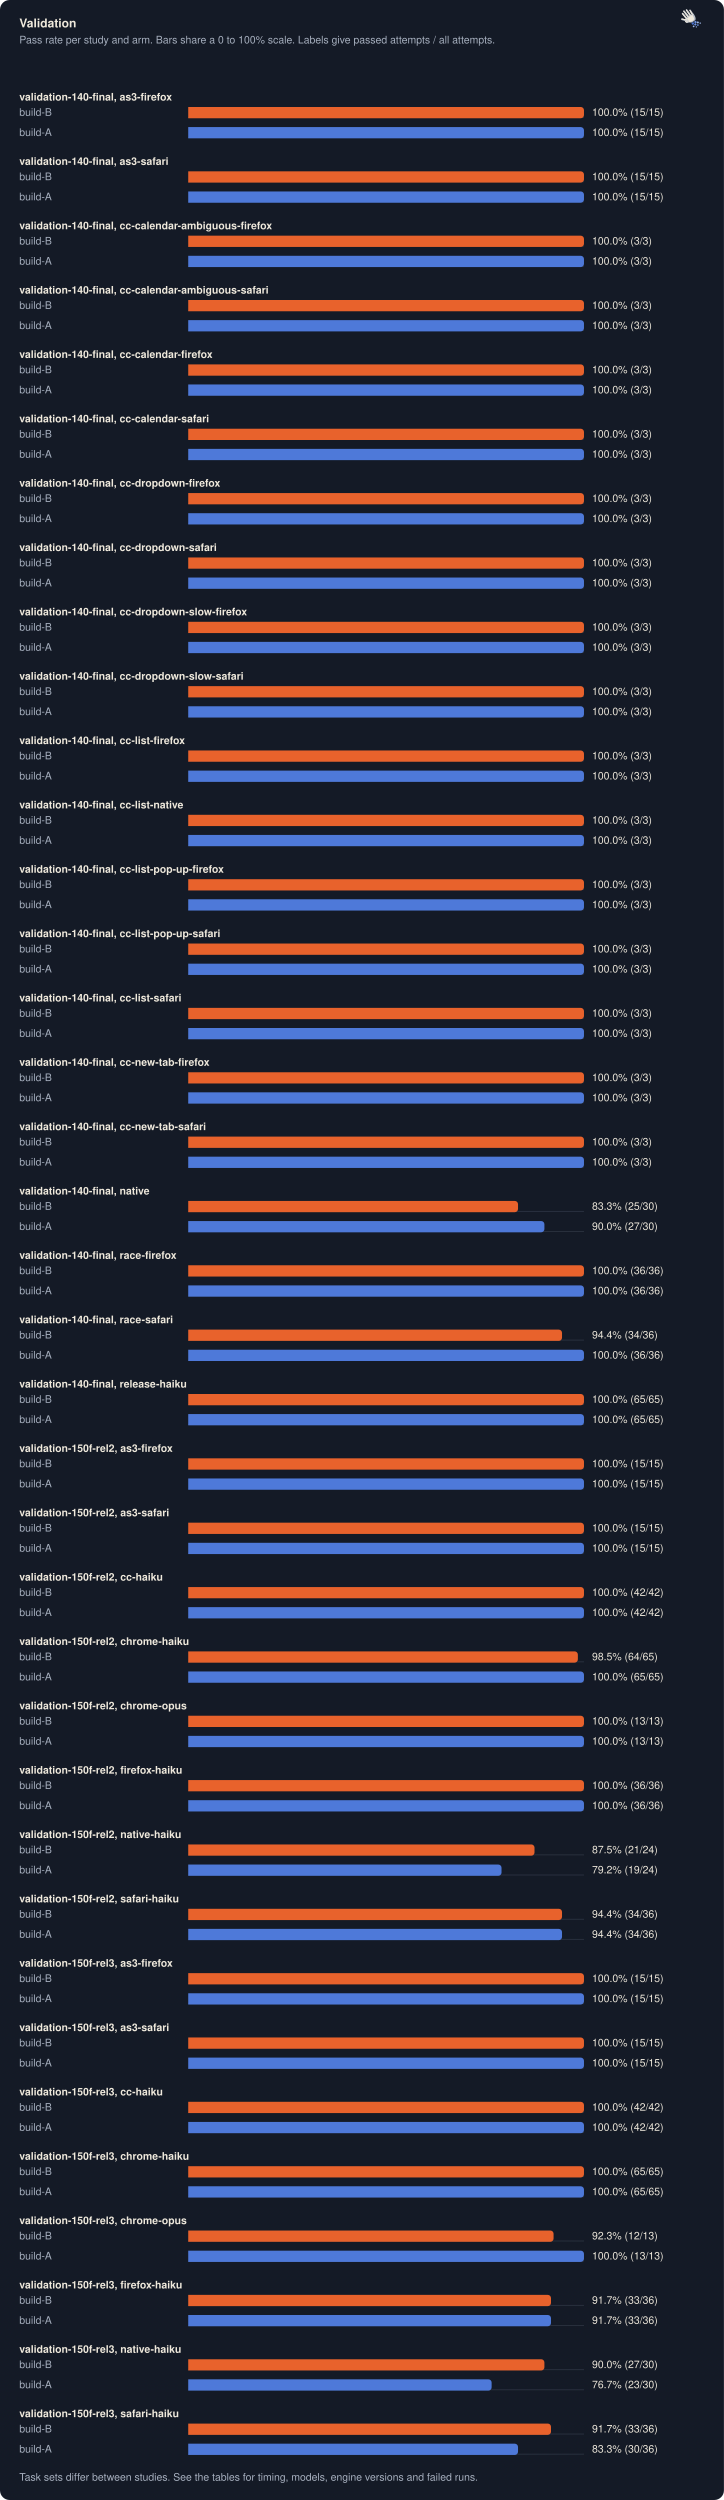
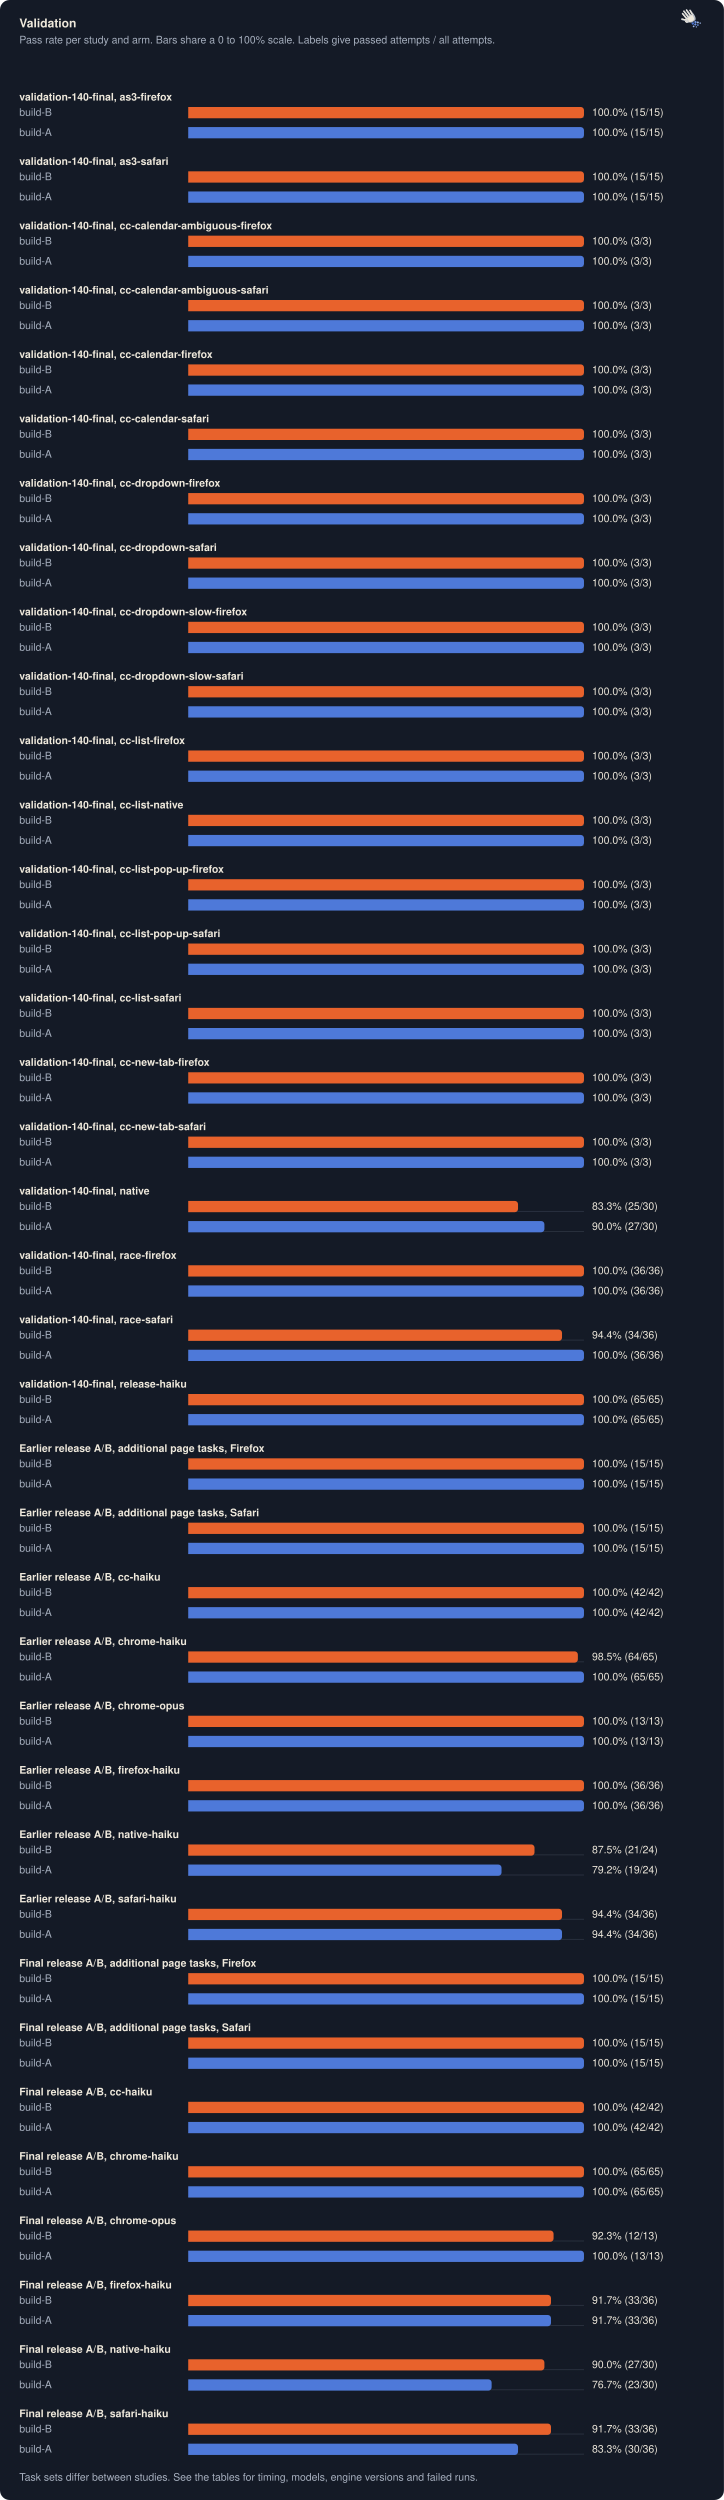
<svg xmlns="http://www.w3.org/2000/svg" viewBox="0 0 900 3108" width="900" height="3108" role="img" aria-labelledby="title desc">
  <style>
.bg{fill:#141A26}
text{font-family:-apple-system,"Segoe UI",Helvetica,Arial,sans-serif;font-size:13px;fill:#EFE9DC}
.t{font-size:15px;font-weight:600}
.b{font-weight:600}
.m{fill:#A7B0BF}
.g{stroke:#2C3442;stroke-width:1;fill:none}
.me{fill:#E8622C}
.ot{fill:#4E79D9}
.sl{fill:#9AA6B8}
.hme{stroke:#E8622C}
.hot{stroke:#4E79D9}
.hsl{stroke:#9AA6B8}
</style>
  <defs>
    <pattern id="h-me" width="6" height="6" patternUnits="userSpaceOnUse" patternTransform="rotate(45)">
      <line class="hme" x1="1" y1="0" x2="1" y2="6" stroke-width="2" />
    </pattern>
    <pattern id="h-ot" width="6" height="6" patternUnits="userSpaceOnUse" patternTransform="rotate(45)">
      <line class="hot" x1="1" y1="0" x2="1" y2="6" stroke-width="2" />
    </pattern>
    <pattern id="h-sl" width="6" height="6" patternUnits="userSpaceOnUse" patternTransform="rotate(45)">
      <line class="hsl" x1="1" y1="0" x2="1" y2="6" stroke-width="2" />
    </pattern>
  </defs>
  <rect class="bg" width="900" height="3108" rx="12" />
  <text x="24" y="34" class="t">Validation</text>
  <text x="24" y="54" class="m">Pass rate per study and arm. Bars share a 0 to 100% scale. Labels give passed attempts / all attempts.</text>
  <g transform="translate(840 8) scale(0.8)">
    <g transform="translate(0.6 0.6)">
      <g transform="translate(10 10) rotate(-35)">
        <g fill="#141A26" stroke="#141A26" fill-opacity="0.08" stroke-opacity="0.08" stroke-width="3" stroke-linejoin="round">
          <path d="M-2 12.39 Q-2.2 10.8 -0.6 10.8 L12.4 10.8 Q14 10.8 13.82 12.39 L13.48 15.41 Q13.3 17 12.56 18.42 L11.94 19.58 Q11.2 21 9.6 21 L5.2 21 Q3.6 21 2.35 20 L-0.15 18 Q-1.4 17 -1.6 15.41 Z" />
          <path d="M-3.8 14.6 A2.5 3.3 0 1 0 1.2 14.6 A2.5 3.3 0 1 0 -3.8 14.6 Z" />
          <path d="M0.83 13.52 L-5.04 7.13 A1.25 1.25 0 0 0 -6.93 8.76 L-1.43 15.48 Z" />
          <path d="M2.44 11.48 L1.3 1.09 A1.2 1.2 0 0 0 -1.09 1.3 L-0.44 11.72 Z" />
          <path d="M6.15 11.51 L5.17 -0.67 A1.2 1.2 0 0 0 2.77 -0.53 L3.25 11.69 Z" />
          <path d="M9.85 11.59 L9.51 0.29 A1.2 1.2 0 0 0 7.11 0.31 L6.95 11.61 Z" />
          <path d="M13.5 11.68 L13.68 3.81 A1.15 1.15 0 0 0 11.39 3.68 L10.7 11.52 Z" />
        </g>
        <g fill="#141A26" stroke="#141A26" fill-opacity="0.12" stroke-opacity="0.12" stroke-width="1.8" stroke-linejoin="round">
          <path d="M-2 12.39 Q-2.2 10.8 -0.6 10.8 L12.4 10.8 Q14 10.8 13.82 12.39 L13.48 15.41 Q13.3 17 12.56 18.42 L11.94 19.58 Q11.2 21 9.6 21 L5.2 21 Q3.6 21 2.35 20 L-0.15 18 Q-1.4 17 -1.6 15.41 Z" />
          <path d="M-3.8 14.6 A2.5 3.3 0 1 0 1.2 14.6 A2.5 3.3 0 1 0 -3.8 14.6 Z" />
          <path d="M0.83 13.52 L-5.04 7.13 A1.25 1.25 0 0 0 -6.93 8.76 L-1.43 15.48 Z" />
          <path d="M2.44 11.48 L1.3 1.09 A1.2 1.2 0 0 0 -1.09 1.3 L-0.44 11.72 Z" />
          <path d="M6.15 11.51 L5.17 -0.67 A1.2 1.2 0 0 0 2.77 -0.53 L3.25 11.69 Z" />
          <path d="M9.85 11.59 L9.51 0.29 A1.2 1.2 0 0 0 7.11 0.31 L6.95 11.61 Z" />
          <path d="M13.5 11.68 L13.68 3.81 A1.15 1.15 0 0 0 11.39 3.68 L10.7 11.52 Z" />
        </g>
        <g fill="#141A26" stroke="#141A26" fill-opacity="0.2" stroke-opacity="0.2" stroke-width="0.8" stroke-linejoin="round">
          <path d="M-2 12.39 Q-2.2 10.8 -0.6 10.8 L12.4 10.8 Q14 10.8 13.82 12.39 L13.48 15.41 Q13.3 17 12.56 18.42 L11.94 19.58 Q11.2 21 9.6 21 L5.2 21 Q3.6 21 2.35 20 L-0.15 18 Q-1.4 17 -1.6 15.41 Z" />
          <path d="M-3.8 14.6 A2.5 3.3 0 1 0 1.2 14.6 A2.5 3.3 0 1 0 -3.8 14.6 Z" />
          <path d="M0.83 13.52 L-5.04 7.13 A1.25 1.25 0 0 0 -6.93 8.76 L-1.43 15.48 Z" />
          <path d="M2.44 11.48 L1.3 1.09 A1.2 1.2 0 0 0 -1.09 1.3 L-0.44 11.72 Z" />
          <path d="M6.15 11.51 L5.17 -0.67 A1.2 1.2 0 0 0 2.77 -0.53 L3.25 11.69 Z" />
          <path d="M9.85 11.59 L9.51 0.29 A1.2 1.2 0 0 0 7.11 0.31 L6.95 11.61 Z" />
          <path d="M13.5 11.68 L13.68 3.81 A1.15 1.15 0 0 0 11.39 3.68 L10.7 11.52 Z" />
        </g>
      </g>
    </g>
    <g transform="translate(10 10) rotate(-35)">
      <rect x="-1.95" y="-1.95" width="3.9" height="3.9" rx="0.62" fill="#4E79D9" fill-opacity="0.2" transform="translate(4.2 23) rotate(8)" />
      <rect x="-1.6" y="-1.6" width="3.2" height="3.2" rx="0.51" fill="#4E79D9" fill-opacity="0.92" transform="translate(4.2 23) rotate(8)" />
      <rect x="-1.83" y="-1.83" width="3.66" height="3.66" rx="0.59" fill="#7299EA" fill-opacity="0.2" transform="translate(8.8 23.5) rotate(-6)" />
      <rect x="-1.5" y="-1.5" width="3" height="3" rx="0.48" fill="#7299EA" fill-opacity="0.92" transform="translate(8.8 23.5) rotate(-6)" />
      <rect x="-1.71" y="-1.71" width="3.42" height="3.42" rx="0.55" fill="#7299EA" fill-opacity="0.2" transform="translate(6.5 26.5) rotate(4)" />
      <rect x="-1.4" y="-1.4" width="2.8" height="2.8" rx="0.45" fill="#7299EA" fill-opacity="0.92" transform="translate(6.5 26.5) rotate(4)" />
      <rect x="-1.59" y="-1.59" width="3.17" height="3.17" rx="0.51" fill="#A9C4F5" fill-opacity="0.2" transform="translate(11.5 26.2) rotate(-11)" />
      <rect x="-1.3" y="-1.3" width="2.6" height="2.6" rx="0.42" fill="#A9C4F5" fill-opacity="0.92" transform="translate(11.5 26.2) rotate(-11)" />
      <rect x="-1.34" y="-1.34" width="2.68" height="2.68" rx="0.43" fill="#A9C4F5" fill-opacity="0.2" transform="translate(2.6 27.5) rotate(-4)" />
      <rect x="-1.1" y="-1.1" width="2.2" height="2.2" rx="0.35" fill="#A9C4F5" fill-opacity="0.92" transform="translate(2.6 27.5) rotate(-4)" />
      <rect x="-1.34" y="-1.34" width="2.68" height="2.68" rx="0.43" fill="#7299EA" fill-opacity="0.2" transform="translate(9.2 29.6) rotate(7)" />
      <rect x="-1.1" y="-1.1" width="2.2" height="2.2" rx="0.35" fill="#7299EA" fill-opacity="0.92" transform="translate(9.2 29.6) rotate(7)" />
      <rect x="-1.1" y="-1.1" width="2.2" height="2.2" rx="0.35" fill="#A9C4F5" fill-opacity="0.2" transform="translate(13.9 29.2) rotate(3)" />
      <rect x="-0.9" y="-0.9" width="1.8" height="1.8" rx="0.29" fill="#A9C4F5" fill-opacity="0.92" transform="translate(13.9 29.2) rotate(3)" />
      <rect x="-0.98" y="-0.98" width="1.95" height="1.95" rx="0.31" fill="#A9C4F5" fill-opacity="0.2" transform="translate(5.6 30.6) rotate(-8)" />
      <rect x="-0.8" y="-0.8" width="1.6" height="1.6" rx="0.26" fill="#A9C4F5" fill-opacity="0.92" transform="translate(5.6 30.6) rotate(-8)" />
    </g>
    <g transform="translate(10 10) rotate(-35)">
      <path d="M-2 12.39 Q-2.2 10.8 -0.6 10.8 L12.4 10.8 Q14 10.8 13.82 12.39 L13.48 15.41 Q13.3 17 12.56 18.42 L11.94 19.58 Q11.2 21 9.6 21 L5.2 21 Q3.6 21 2.35 20 L-0.15 18 Q-1.4 17 -1.6 15.41 Z" fill="#B9BFC9" />
      <path d="M-2.02 12.19 Q-2.2 10.8 -0.8 10.8 L10 10.8 Q11.4 10.8 11.24 12.19 L10.86 15.61 Q10.7 17 9.89 18.14 L9.81 18.26 Q9 19.4 7.6 19.4 L5 19.4 Q3.6 19.4 2.34 18.79 L-0.14 17.61 Q-1.4 17 -1.58 15.61 Z" fill="#EFE9DC" />
      <path d="M-3.8 14.6 A2.5 3.3 0 1 0 1.2 14.6 A2.5 3.3 0 1 0 -3.8 14.6 Z" fill="#B9BFC9" />
      <path d="M-4 14 A2 2.8 0 1 0 0 14 A2 2.8 0 1 0 -4 14 Z" fill="#EFE9DC" />
      <path d="M0.83 13.52 L-5.04 7.13 A1.25 1.25 0 0 0 -6.93 8.76 L-1.43 15.48 Z" fill="#B9BFC9" />
      <path d="M0.83 13.51 L-5.21 6.91 A0.78 0.78 0 0 0 -6.38 7.93 L-0.57 14.74 Z" fill="#EFE9DC" />
      <path d="M2.44 11.48 L1.3 1.09 A1.2 1.2 0 0 0 -1.09 1.3 L-0.44 11.72 Z" fill="#B9BFC9" />
      <path d="M1.35 11.58 L0.36 0.91 A0.74 0.74 0 0 0 -1.12 1.03 L-0.45 11.72 Z" fill="#EFE9DC" />
      <path d="M6.15 11.51 L5.17 -0.67 A1.2 1.2 0 0 0 2.77 -0.53 L3.25 11.69 Z" fill="#B9BFC9" />
      <path d="M5.05 11.59 L4.24 -0.88 A0.74 0.74 0 0 0 2.75 -0.8 L3.25 11.68 Z" fill="#EFE9DC" />
      <path d="M9.85 11.59 L9.51 0.29 A1.2 1.2 0 0 0 7.11 0.31 L6.95 11.61 Z" fill="#B9BFC9" />
      <path d="M8.75 11.6 L8.59 0.04 A0.74 0.74 0 0 0 7.1 0.04 L6.95 11.6 Z" fill="#EFE9DC" />
      <path d="M13.5 11.68 L13.68 3.81 A1.15 1.15 0 0 0 11.39 3.68 L10.7 11.52 Z" fill="#B9BFC9" />
      <path d="M12.43 11.63 L12.82 3.52 A0.71 0.71 0 0 0 11.39 3.42 L10.7 11.51 Z" fill="#EFE9DC" />
    </g>
  </g>
  <text x="24" y="125" class="b">validation-140-final, as3-firefox</text>
  <text x="24" y="144" class="m">build-B</text>
  <line class="g" x1="234" y1="146" x2="726" y2="146" />
  <path class="me" d="M234 133h488a4 4 0 0 1 4 4v6a4 4 0 0 1 -4 4h-488z" />
  <text x="736" y="144" data-study="validation-140-final-as3-firefox" data-arm="build-B" data-kind="pass-rate">100.0% (15/15)</text>
  <text x="24" y="169" class="m">build-A</text>
  <line class="g" x1="234" y1="171" x2="726" y2="171" />
  <path class="ot" d="M234 158h488a4 4 0 0 1 4 4v6a4 4 0 0 1 -4 4h-488z" />
  <text x="736" y="169" data-study="validation-140-final-as3-firefox" data-arm="build-A" data-kind="pass-rate">100.0% (15/15)</text>
  <text x="24" y="205" class="b">validation-140-final, as3-safari</text>
  <text x="24" y="224" class="m">build-B</text>
  <line class="g" x1="234" y1="226" x2="726" y2="226" />
  <path class="me" d="M234 213h488a4 4 0 0 1 4 4v6a4 4 0 0 1 -4 4h-488z" />
  <text x="736" y="224" data-study="validation-140-final-as3-safari" data-arm="build-B" data-kind="pass-rate">100.0% (15/15)</text>
  <text x="24" y="249" class="m">build-A</text>
  <line class="g" x1="234" y1="251" x2="726" y2="251" />
  <path class="ot" d="M234 238h488a4 4 0 0 1 4 4v6a4 4 0 0 1 -4 4h-488z" />
  <text x="736" y="249" data-study="validation-140-final-as3-safari" data-arm="build-A" data-kind="pass-rate">100.0% (15/15)</text>
  <text x="24" y="285" class="b">validation-140-final, cc-calendar-ambiguous-firefox</text>
  <text x="24" y="304" class="m">build-B</text>
  <line class="g" x1="234" y1="306" x2="726" y2="306" />
  <path class="me" d="M234 293h488a4 4 0 0 1 4 4v6a4 4 0 0 1 -4 4h-488z" />
  <text x="736" y="304" data-study="validation-140-final-cc-calendar-ambiguous-firefox" data-arm="build-B" data-kind="pass-rate">100.0% (3/3)</text>
  <text x="24" y="329" class="m">build-A</text>
  <line class="g" x1="234" y1="331" x2="726" y2="331" />
  <path class="ot" d="M234 318h488a4 4 0 0 1 4 4v6a4 4 0 0 1 -4 4h-488z" />
  <text x="736" y="329" data-study="validation-140-final-cc-calendar-ambiguous-firefox" data-arm="build-A" data-kind="pass-rate">100.0% (3/3)</text>
  <text x="24" y="365" class="b">validation-140-final, cc-calendar-ambiguous-safari</text>
  <text x="24" y="384" class="m">build-B</text>
  <line class="g" x1="234" y1="386" x2="726" y2="386" />
  <path class="me" d="M234 373h488a4 4 0 0 1 4 4v6a4 4 0 0 1 -4 4h-488z" />
  <text x="736" y="384" data-study="validation-140-final-cc-calendar-ambiguous-safari" data-arm="build-B" data-kind="pass-rate">100.0% (3/3)</text>
  <text x="24" y="409" class="m">build-A</text>
  <line class="g" x1="234" y1="411" x2="726" y2="411" />
  <path class="ot" d="M234 398h488a4 4 0 0 1 4 4v6a4 4 0 0 1 -4 4h-488z" />
  <text x="736" y="409" data-study="validation-140-final-cc-calendar-ambiguous-safari" data-arm="build-A" data-kind="pass-rate">100.0% (3/3)</text>
  <text x="24" y="445" class="b">validation-140-final, cc-calendar-firefox</text>
  <text x="24" y="464" class="m">build-B</text>
  <line class="g" x1="234" y1="466" x2="726" y2="466" />
  <path class="me" d="M234 453h488a4 4 0 0 1 4 4v6a4 4 0 0 1 -4 4h-488z" />
  <text x="736" y="464" data-study="validation-140-final-cc-calendar-firefox" data-arm="build-B" data-kind="pass-rate">100.0% (3/3)</text>
  <text x="24" y="489" class="m">build-A</text>
  <line class="g" x1="234" y1="491" x2="726" y2="491" />
  <path class="ot" d="M234 478h488a4 4 0 0 1 4 4v6a4 4 0 0 1 -4 4h-488z" />
  <text x="736" y="489" data-study="validation-140-final-cc-calendar-firefox" data-arm="build-A" data-kind="pass-rate">100.0% (3/3)</text>
  <text x="24" y="525" class="b">validation-140-final, cc-calendar-safari</text>
  <text x="24" y="544" class="m">build-B</text>
  <line class="g" x1="234" y1="546" x2="726" y2="546" />
  <path class="me" d="M234 533h488a4 4 0 0 1 4 4v6a4 4 0 0 1 -4 4h-488z" />
  <text x="736" y="544" data-study="validation-140-final-cc-calendar-safari" data-arm="build-B" data-kind="pass-rate">100.0% (3/3)</text>
  <text x="24" y="569" class="m">build-A</text>
  <line class="g" x1="234" y1="571" x2="726" y2="571" />
  <path class="ot" d="M234 558h488a4 4 0 0 1 4 4v6a4 4 0 0 1 -4 4h-488z" />
  <text x="736" y="569" data-study="validation-140-final-cc-calendar-safari" data-arm="build-A" data-kind="pass-rate">100.0% (3/3)</text>
  <text x="24" y="605" class="b">validation-140-final, cc-dropdown-firefox</text>
  <text x="24" y="624" class="m">build-B</text>
  <line class="g" x1="234" y1="626" x2="726" y2="626" />
  <path class="me" d="M234 613h488a4 4 0 0 1 4 4v6a4 4 0 0 1 -4 4h-488z" />
  <text x="736" y="624" data-study="validation-140-final-cc-dropdown-firefox" data-arm="build-B" data-kind="pass-rate">100.0% (3/3)</text>
  <text x="24" y="649" class="m">build-A</text>
  <line class="g" x1="234" y1="651" x2="726" y2="651" />
  <path class="ot" d="M234 638h488a4 4 0 0 1 4 4v6a4 4 0 0 1 -4 4h-488z" />
  <text x="736" y="649" data-study="validation-140-final-cc-dropdown-firefox" data-arm="build-A" data-kind="pass-rate">100.0% (3/3)</text>
  <text x="24" y="685" class="b">validation-140-final, cc-dropdown-safari</text>
  <text x="24" y="704" class="m">build-B</text>
  <line class="g" x1="234" y1="706" x2="726" y2="706" />
  <path class="me" d="M234 693h488a4 4 0 0 1 4 4v6a4 4 0 0 1 -4 4h-488z" />
  <text x="736" y="704" data-study="validation-140-final-cc-dropdown-safari" data-arm="build-B" data-kind="pass-rate">100.0% (3/3)</text>
  <text x="24" y="729" class="m">build-A</text>
  <line class="g" x1="234" y1="731" x2="726" y2="731" />
  <path class="ot" d="M234 718h488a4 4 0 0 1 4 4v6a4 4 0 0 1 -4 4h-488z" />
  <text x="736" y="729" data-study="validation-140-final-cc-dropdown-safari" data-arm="build-A" data-kind="pass-rate">100.0% (3/3)</text>
  <text x="24" y="765" class="b">validation-140-final, cc-dropdown-slow-firefox</text>
  <text x="24" y="784" class="m">build-B</text>
  <line class="g" x1="234" y1="786" x2="726" y2="786" />
  <path class="me" d="M234 773h488a4 4 0 0 1 4 4v6a4 4 0 0 1 -4 4h-488z" />
  <text x="736" y="784" data-study="validation-140-final-cc-dropdown-slow-firefox" data-arm="build-B" data-kind="pass-rate">100.0% (3/3)</text>
  <text x="24" y="809" class="m">build-A</text>
  <line class="g" x1="234" y1="811" x2="726" y2="811" />
  <path class="ot" d="M234 798h488a4 4 0 0 1 4 4v6a4 4 0 0 1 -4 4h-488z" />
  <text x="736" y="809" data-study="validation-140-final-cc-dropdown-slow-firefox" data-arm="build-A" data-kind="pass-rate">100.0% (3/3)</text>
  <text x="24" y="845" class="b">validation-140-final, cc-dropdown-slow-safari</text>
  <text x="24" y="864" class="m">build-B</text>
  <line class="g" x1="234" y1="866" x2="726" y2="866" />
  <path class="me" d="M234 853h488a4 4 0 0 1 4 4v6a4 4 0 0 1 -4 4h-488z" />
  <text x="736" y="864" data-study="validation-140-final-cc-dropdown-slow-safari" data-arm="build-B" data-kind="pass-rate">100.0% (3/3)</text>
  <text x="24" y="889" class="m">build-A</text>
  <line class="g" x1="234" y1="891" x2="726" y2="891" />
  <path class="ot" d="M234 878h488a4 4 0 0 1 4 4v6a4 4 0 0 1 -4 4h-488z" />
  <text x="736" y="889" data-study="validation-140-final-cc-dropdown-slow-safari" data-arm="build-A" data-kind="pass-rate">100.0% (3/3)</text>
  <text x="24" y="925" class="b">validation-140-final, cc-list-firefox</text>
  <text x="24" y="944" class="m">build-B</text>
  <line class="g" x1="234" y1="946" x2="726" y2="946" />
  <path class="me" d="M234 933h488a4 4 0 0 1 4 4v6a4 4 0 0 1 -4 4h-488z" />
  <text x="736" y="944" data-study="validation-140-final-cc-list-firefox" data-arm="build-B" data-kind="pass-rate">100.0% (3/3)</text>
  <text x="24" y="969" class="m">build-A</text>
  <line class="g" x1="234" y1="971" x2="726" y2="971" />
  <path class="ot" d="M234 958h488a4 4 0 0 1 4 4v6a4 4 0 0 1 -4 4h-488z" />
  <text x="736" y="969" data-study="validation-140-final-cc-list-firefox" data-arm="build-A" data-kind="pass-rate">100.0% (3/3)</text>
  <text x="24" y="1005" class="b">validation-140-final, cc-list-native</text>
  <text x="24" y="1024" class="m">build-B</text>
  <line class="g" x1="234" y1="1026" x2="726" y2="1026" />
  <path class="me" d="M234 1013h488a4 4 0 0 1 4 4v6a4 4 0 0 1 -4 4h-488z" />
  <text x="736" y="1024" data-study="validation-140-final-cc-list-native" data-arm="build-B" data-kind="pass-rate">100.0% (3/3)</text>
  <text x="24" y="1049" class="m">build-A</text>
  <line class="g" x1="234" y1="1051" x2="726" y2="1051" />
  <path class="ot" d="M234 1038h488a4 4 0 0 1 4 4v6a4 4 0 0 1 -4 4h-488z" />
  <text x="736" y="1049" data-study="validation-140-final-cc-list-native" data-arm="build-A" data-kind="pass-rate">100.0% (3/3)</text>
  <text x="24" y="1085" class="b">validation-140-final, cc-list-pop-up-firefox</text>
  <text x="24" y="1104" class="m">build-B</text>
  <line class="g" x1="234" y1="1106" x2="726" y2="1106" />
  <path class="me" d="M234 1093h488a4 4 0 0 1 4 4v6a4 4 0 0 1 -4 4h-488z" />
  <text x="736" y="1104" data-study="validation-140-final-cc-list-pop-up-firefox" data-arm="build-B" data-kind="pass-rate">100.0% (3/3)</text>
  <text x="24" y="1129" class="m">build-A</text>
  <line class="g" x1="234" y1="1131" x2="726" y2="1131" />
  <path class="ot" d="M234 1118h488a4 4 0 0 1 4 4v6a4 4 0 0 1 -4 4h-488z" />
  <text x="736" y="1129" data-study="validation-140-final-cc-list-pop-up-firefox" data-arm="build-A" data-kind="pass-rate">100.0% (3/3)</text>
  <text x="24" y="1165" class="b">validation-140-final, cc-list-pop-up-safari</text>
  <text x="24" y="1184" class="m">build-B</text>
  <line class="g" x1="234" y1="1186" x2="726" y2="1186" />
  <path class="me" d="M234 1173h488a4 4 0 0 1 4 4v6a4 4 0 0 1 -4 4h-488z" />
  <text x="736" y="1184" data-study="validation-140-final-cc-list-pop-up-safari" data-arm="build-B" data-kind="pass-rate">100.0% (3/3)</text>
  <text x="24" y="1209" class="m">build-A</text>
  <line class="g" x1="234" y1="1211" x2="726" y2="1211" />
  <path class="ot" d="M234 1198h488a4 4 0 0 1 4 4v6a4 4 0 0 1 -4 4h-488z" />
  <text x="736" y="1209" data-study="validation-140-final-cc-list-pop-up-safari" data-arm="build-A" data-kind="pass-rate">100.0% (3/3)</text>
  <text x="24" y="1245" class="b">validation-140-final, cc-list-safari</text>
  <text x="24" y="1264" class="m">build-B</text>
  <line class="g" x1="234" y1="1266" x2="726" y2="1266" />
  <path class="me" d="M234 1253h488a4 4 0 0 1 4 4v6a4 4 0 0 1 -4 4h-488z" />
  <text x="736" y="1264" data-study="validation-140-final-cc-list-safari" data-arm="build-B" data-kind="pass-rate">100.0% (3/3)</text>
  <text x="24" y="1289" class="m">build-A</text>
  <line class="g" x1="234" y1="1291" x2="726" y2="1291" />
  <path class="ot" d="M234 1278h488a4 4 0 0 1 4 4v6a4 4 0 0 1 -4 4h-488z" />
  <text x="736" y="1289" data-study="validation-140-final-cc-list-safari" data-arm="build-A" data-kind="pass-rate">100.0% (3/3)</text>
  <text x="24" y="1325" class="b">validation-140-final, cc-new-tab-firefox</text>
  <text x="24" y="1344" class="m">build-B</text>
  <line class="g" x1="234" y1="1346" x2="726" y2="1346" />
  <path class="me" d="M234 1333h488a4 4 0 0 1 4 4v6a4 4 0 0 1 -4 4h-488z" />
  <text x="736" y="1344" data-study="validation-140-final-cc-new-tab-firefox" data-arm="build-B" data-kind="pass-rate">100.0% (3/3)</text>
  <text x="24" y="1369" class="m">build-A</text>
  <line class="g" x1="234" y1="1371" x2="726" y2="1371" />
  <path class="ot" d="M234 1358h488a4 4 0 0 1 4 4v6a4 4 0 0 1 -4 4h-488z" />
  <text x="736" y="1369" data-study="validation-140-final-cc-new-tab-firefox" data-arm="build-A" data-kind="pass-rate">100.0% (3/3)</text>
  <text x="24" y="1405" class="b">validation-140-final, cc-new-tab-safari</text>
  <text x="24" y="1424" class="m">build-B</text>
  <line class="g" x1="234" y1="1426" x2="726" y2="1426" />
  <path class="me" d="M234 1413h488a4 4 0 0 1 4 4v6a4 4 0 0 1 -4 4h-488z" />
  <text x="736" y="1424" data-study="validation-140-final-cc-new-tab-safari" data-arm="build-B" data-kind="pass-rate">100.0% (3/3)</text>
  <text x="24" y="1449" class="m">build-A</text>
  <line class="g" x1="234" y1="1451" x2="726" y2="1451" />
  <path class="ot" d="M234 1438h488a4 4 0 0 1 4 4v6a4 4 0 0 1 -4 4h-488z" />
  <text x="736" y="1449" data-study="validation-140-final-cc-new-tab-safari" data-arm="build-A" data-kind="pass-rate">100.0% (3/3)</text>
  <text x="24" y="1485" class="b">validation-140-final, native</text>
  <text x="24" y="1504" class="m">build-B</text>
  <line class="g" x1="234" y1="1506" x2="726" y2="1506" />
  <path class="me" d="M234 1493h406a4 4 0 0 1 4 4v6a4 4 0 0 1 -4 4h-406z" />
  <text x="736" y="1504" data-study="validation-140-final-native" data-arm="build-B" data-kind="pass-rate">83.3% (25/30)</text>
  <text x="24" y="1529" class="m">build-A</text>
  <line class="g" x1="234" y1="1531" x2="726" y2="1531" />
  <path class="ot" d="M234 1518h438.8a4 4 0 0 1 4 4v6a4 4 0 0 1 -4 4h-438.8z" />
  <text x="736" y="1529" data-study="validation-140-final-native" data-arm="build-A" data-kind="pass-rate">90.0% (27/30)</text>
  <text x="24" y="1565" class="b">validation-140-final, race-firefox</text>
  <text x="24" y="1584" class="m">build-B</text>
  <line class="g" x1="234" y1="1586" x2="726" y2="1586" />
  <path class="me" d="M234 1573h488a4 4 0 0 1 4 4v6a4 4 0 0 1 -4 4h-488z" />
  <text x="736" y="1584" data-study="validation-140-final-race-firefox" data-arm="build-B" data-kind="pass-rate">100.0% (36/36)</text>
  <text x="24" y="1609" class="m">build-A</text>
  <line class="g" x1="234" y1="1611" x2="726" y2="1611" />
  <path class="ot" d="M234 1598h488a4 4 0 0 1 4 4v6a4 4 0 0 1 -4 4h-488z" />
  <text x="736" y="1609" data-study="validation-140-final-race-firefox" data-arm="build-A" data-kind="pass-rate">100.0% (36/36)</text>
  <text x="24" y="1645" class="b">validation-140-final, race-safari</text>
  <text x="24" y="1664" class="m">build-B</text>
  <line class="g" x1="234" y1="1666" x2="726" y2="1666" />
  <path class="me" d="M234 1653h460.7a4 4 0 0 1 4 4v6a4 4 0 0 1 -4 4h-460.7z" />
  <text x="736" y="1664" data-study="validation-140-final-race-safari" data-arm="build-B" data-kind="pass-rate">94.4% (34/36)</text>
  <text x="24" y="1689" class="m">build-A</text>
  <line class="g" x1="234" y1="1691" x2="726" y2="1691" />
  <path class="ot" d="M234 1678h488a4 4 0 0 1 4 4v6a4 4 0 0 1 -4 4h-488z" />
  <text x="736" y="1689" data-study="validation-140-final-race-safari" data-arm="build-A" data-kind="pass-rate">100.0% (36/36)</text>
  <text x="24" y="1725" class="b">validation-140-final, release-haiku</text>
  <text x="24" y="1744" class="m">build-B</text>
  <line class="g" x1="234" y1="1746" x2="726" y2="1746" />
  <path class="me" d="M234 1733h488a4 4 0 0 1 4 4v6a4 4 0 0 1 -4 4h-488z" />
  <text x="736" y="1744" data-study="validation-140-final-release-haiku" data-arm="build-B" data-kind="pass-rate">100.0% (65/65)</text>
  <text x="24" y="1769" class="m">build-A</text>
  <line class="g" x1="234" y1="1771" x2="726" y2="1771" />
  <path class="ot" d="M234 1758h488a4 4 0 0 1 4 4v6a4 4 0 0 1 -4 4h-488z" />
  <text x="736" y="1769" data-study="validation-140-final-release-haiku" data-arm="build-A" data-kind="pass-rate">100.0% (65/65)</text>
-   <text x="24" y="1805" class="b">validation-150f-rel2, as3-firefox</text>
+   <text x="24" y="1805" class="b">Earlier release A/B, additional page tasks, Firefox</text>
  <text x="24" y="1824" class="m">build-B</text>
  <line class="g" x1="234" y1="1826" x2="726" y2="1826" />
  <path class="me" d="M234 1813h488a4 4 0 0 1 4 4v6a4 4 0 0 1 -4 4h-488z" />
  <text x="736" y="1824" data-study="validation-150f-rel2-as3-firefox" data-arm="build-B" data-kind="pass-rate">100.0% (15/15)</text>
  <text x="24" y="1849" class="m">build-A</text>
  <line class="g" x1="234" y1="1851" x2="726" y2="1851" />
  <path class="ot" d="M234 1838h488a4 4 0 0 1 4 4v6a4 4 0 0 1 -4 4h-488z" />
  <text x="736" y="1849" data-study="validation-150f-rel2-as3-firefox" data-arm="build-A" data-kind="pass-rate">100.0% (15/15)</text>
-   <text x="24" y="1885" class="b">validation-150f-rel2, as3-safari</text>
+   <text x="24" y="1885" class="b">Earlier release A/B, additional page tasks, Safari</text>
  <text x="24" y="1904" class="m">build-B</text>
  <line class="g" x1="234" y1="1906" x2="726" y2="1906" />
  <path class="me" d="M234 1893h488a4 4 0 0 1 4 4v6a4 4 0 0 1 -4 4h-488z" />
  <text x="736" y="1904" data-study="validation-150f-rel2-as3-safari" data-arm="build-B" data-kind="pass-rate">100.0% (15/15)</text>
  <text x="24" y="1929" class="m">build-A</text>
  <line class="g" x1="234" y1="1931" x2="726" y2="1931" />
  <path class="ot" d="M234 1918h488a4 4 0 0 1 4 4v6a4 4 0 0 1 -4 4h-488z" />
  <text x="736" y="1929" data-study="validation-150f-rel2-as3-safari" data-arm="build-A" data-kind="pass-rate">100.0% (15/15)</text>
-   <text x="24" y="1965" class="b">validation-150f-rel2, cc-haiku</text>
+   <text x="24" y="1965" class="b">Earlier release A/B, cc-haiku</text>
  <text x="24" y="1984" class="m">build-B</text>
  <line class="g" x1="234" y1="1986" x2="726" y2="1986" />
  <path class="me" d="M234 1973h488a4 4 0 0 1 4 4v6a4 4 0 0 1 -4 4h-488z" />
  <text x="736" y="1984" data-study="validation-150f-rel2-cc-haiku" data-arm="build-B" data-kind="pass-rate">100.0% (42/42)</text>
  <text x="24" y="2009" class="m">build-A</text>
  <line class="g" x1="234" y1="2011" x2="726" y2="2011" />
  <path class="ot" d="M234 1998h488a4 4 0 0 1 4 4v6a4 4 0 0 1 -4 4h-488z" />
  <text x="736" y="2009" data-study="validation-150f-rel2-cc-haiku" data-arm="build-A" data-kind="pass-rate">100.0% (42/42)</text>
-   <text x="24" y="2045" class="b">validation-150f-rel2, chrome-haiku</text>
+   <text x="24" y="2045" class="b">Earlier release A/B, chrome-haiku</text>
  <text x="24" y="2064" class="m">build-B</text>
  <line class="g" x1="234" y1="2066" x2="726" y2="2066" />
  <path class="me" d="M234 2053h480.4a4 4 0 0 1 4 4v6a4 4 0 0 1 -4 4h-480.4z" />
  <text x="736" y="2064" data-study="validation-150f-rel2-chrome-haiku" data-arm="build-B" data-kind="pass-rate">98.5% (64/65)</text>
  <text x="24" y="2089" class="m">build-A</text>
  <line class="g" x1="234" y1="2091" x2="726" y2="2091" />
  <path class="ot" d="M234 2078h488a4 4 0 0 1 4 4v6a4 4 0 0 1 -4 4h-488z" />
  <text x="736" y="2089" data-study="validation-150f-rel2-chrome-haiku" data-arm="build-A" data-kind="pass-rate">100.0% (65/65)</text>
-   <text x="24" y="2125" class="b">validation-150f-rel2, chrome-opus</text>
+   <text x="24" y="2125" class="b">Earlier release A/B, chrome-opus</text>
  <text x="24" y="2144" class="m">build-B</text>
  <line class="g" x1="234" y1="2146" x2="726" y2="2146" />
  <path class="me" d="M234 2133h488a4 4 0 0 1 4 4v6a4 4 0 0 1 -4 4h-488z" />
  <text x="736" y="2144" data-study="validation-150f-rel2-chrome-opus" data-arm="build-B" data-kind="pass-rate">100.0% (13/13)</text>
  <text x="24" y="2169" class="m">build-A</text>
  <line class="g" x1="234" y1="2171" x2="726" y2="2171" />
  <path class="ot" d="M234 2158h488a4 4 0 0 1 4 4v6a4 4 0 0 1 -4 4h-488z" />
  <text x="736" y="2169" data-study="validation-150f-rel2-chrome-opus" data-arm="build-A" data-kind="pass-rate">100.0% (13/13)</text>
-   <text x="24" y="2205" class="b">validation-150f-rel2, firefox-haiku</text>
+   <text x="24" y="2205" class="b">Earlier release A/B, firefox-haiku</text>
  <text x="24" y="2224" class="m">build-B</text>
  <line class="g" x1="234" y1="2226" x2="726" y2="2226" />
  <path class="me" d="M234 2213h488a4 4 0 0 1 4 4v6a4 4 0 0 1 -4 4h-488z" />
  <text x="736" y="2224" data-study="validation-150f-rel2-firefox-haiku" data-arm="build-B" data-kind="pass-rate">100.0% (36/36)</text>
  <text x="24" y="2249" class="m">build-A</text>
  <line class="g" x1="234" y1="2251" x2="726" y2="2251" />
  <path class="ot" d="M234 2238h488a4 4 0 0 1 4 4v6a4 4 0 0 1 -4 4h-488z" />
  <text x="736" y="2249" data-study="validation-150f-rel2-firefox-haiku" data-arm="build-A" data-kind="pass-rate">100.0% (36/36)</text>
-   <text x="24" y="2285" class="b">validation-150f-rel2, native-haiku</text>
+   <text x="24" y="2285" class="b">Earlier release A/B, native-haiku</text>
  <text x="24" y="2304" class="m">build-B</text>
  <line class="g" x1="234" y1="2306" x2="726" y2="2306" />
  <path class="me" d="M234 2293h426.5a4 4 0 0 1 4 4v6a4 4 0 0 1 -4 4h-426.5z" />
  <text x="736" y="2304" data-study="validation-150f-rel2-native-haiku" data-arm="build-B" data-kind="pass-rate">87.5% (21/24)</text>
  <text x="24" y="2329" class="m">build-A</text>
  <line class="g" x1="234" y1="2331" x2="726" y2="2331" />
  <path class="ot" d="M234 2318h385.5a4 4 0 0 1 4 4v6a4 4 0 0 1 -4 4h-385.5z" />
  <text x="736" y="2329" data-study="validation-150f-rel2-native-haiku" data-arm="build-A" data-kind="pass-rate">79.2% (19/24)</text>
-   <text x="24" y="2365" class="b">validation-150f-rel2, safari-haiku</text>
+   <text x="24" y="2365" class="b">Earlier release A/B, safari-haiku</text>
  <text x="24" y="2384" class="m">build-B</text>
  <line class="g" x1="234" y1="2386" x2="726" y2="2386" />
  <path class="me" d="M234 2373h460.7a4 4 0 0 1 4 4v6a4 4 0 0 1 -4 4h-460.7z" />
  <text x="736" y="2384" data-study="validation-150f-rel2-safari-haiku" data-arm="build-B" data-kind="pass-rate">94.4% (34/36)</text>
  <text x="24" y="2409" class="m">build-A</text>
  <line class="g" x1="234" y1="2411" x2="726" y2="2411" />
  <path class="ot" d="M234 2398h460.7a4 4 0 0 1 4 4v6a4 4 0 0 1 -4 4h-460.7z" />
  <text x="736" y="2409" data-study="validation-150f-rel2-safari-haiku" data-arm="build-A" data-kind="pass-rate">94.4% (34/36)</text>
-   <text x="24" y="2445" class="b">validation-150f-rel3, as3-firefox</text>
+   <text x="24" y="2445" class="b">Final release A/B, additional page tasks, Firefox</text>
  <text x="24" y="2464" class="m">build-B</text>
  <line class="g" x1="234" y1="2466" x2="726" y2="2466" />
  <path class="me" d="M234 2453h488a4 4 0 0 1 4 4v6a4 4 0 0 1 -4 4h-488z" />
  <text x="736" y="2464" data-study="validation-150f-rel3-as3-firefox" data-arm="build-B" data-kind="pass-rate">100.0% (15/15)</text>
  <text x="24" y="2489" class="m">build-A</text>
  <line class="g" x1="234" y1="2491" x2="726" y2="2491" />
  <path class="ot" d="M234 2478h488a4 4 0 0 1 4 4v6a4 4 0 0 1 -4 4h-488z" />
  <text x="736" y="2489" data-study="validation-150f-rel3-as3-firefox" data-arm="build-A" data-kind="pass-rate">100.0% (15/15)</text>
-   <text x="24" y="2525" class="b">validation-150f-rel3, as3-safari</text>
+   <text x="24" y="2525" class="b">Final release A/B, additional page tasks, Safari</text>
  <text x="24" y="2544" class="m">build-B</text>
  <line class="g" x1="234" y1="2546" x2="726" y2="2546" />
  <path class="me" d="M234 2533h488a4 4 0 0 1 4 4v6a4 4 0 0 1 -4 4h-488z" />
  <text x="736" y="2544" data-study="validation-150f-rel3-as3-safari" data-arm="build-B" data-kind="pass-rate">100.0% (15/15)</text>
  <text x="24" y="2569" class="m">build-A</text>
  <line class="g" x1="234" y1="2571" x2="726" y2="2571" />
  <path class="ot" d="M234 2558h488a4 4 0 0 1 4 4v6a4 4 0 0 1 -4 4h-488z" />
  <text x="736" y="2569" data-study="validation-150f-rel3-as3-safari" data-arm="build-A" data-kind="pass-rate">100.0% (15/15)</text>
-   <text x="24" y="2605" class="b">validation-150f-rel3, cc-haiku</text>
+   <text x="24" y="2605" class="b">Final release A/B, cc-haiku</text>
  <text x="24" y="2624" class="m">build-B</text>
  <line class="g" x1="234" y1="2626" x2="726" y2="2626" />
  <path class="me" d="M234 2613h488a4 4 0 0 1 4 4v6a4 4 0 0 1 -4 4h-488z" />
  <text x="736" y="2624" data-study="validation-150f-rel3-cc-haiku" data-arm="build-B" data-kind="pass-rate">100.0% (42/42)</text>
  <text x="24" y="2649" class="m">build-A</text>
  <line class="g" x1="234" y1="2651" x2="726" y2="2651" />
  <path class="ot" d="M234 2638h488a4 4 0 0 1 4 4v6a4 4 0 0 1 -4 4h-488z" />
  <text x="736" y="2649" data-study="validation-150f-rel3-cc-haiku" data-arm="build-A" data-kind="pass-rate">100.0% (42/42)</text>
-   <text x="24" y="2685" class="b">validation-150f-rel3, chrome-haiku</text>
+   <text x="24" y="2685" class="b">Final release A/B, chrome-haiku</text>
  <text x="24" y="2704" class="m">build-B</text>
  <line class="g" x1="234" y1="2706" x2="726" y2="2706" />
  <path class="me" d="M234 2693h488a4 4 0 0 1 4 4v6a4 4 0 0 1 -4 4h-488z" />
  <text x="736" y="2704" data-study="validation-150f-rel3-chrome-haiku" data-arm="build-B" data-kind="pass-rate">100.0% (65/65)</text>
  <text x="24" y="2729" class="m">build-A</text>
  <line class="g" x1="234" y1="2731" x2="726" y2="2731" />
  <path class="ot" d="M234 2718h488a4 4 0 0 1 4 4v6a4 4 0 0 1 -4 4h-488z" />
  <text x="736" y="2729" data-study="validation-150f-rel3-chrome-haiku" data-arm="build-A" data-kind="pass-rate">100.0% (65/65)</text>
-   <text x="24" y="2765" class="b">validation-150f-rel3, chrome-opus</text>
+   <text x="24" y="2765" class="b">Final release A/B, chrome-opus</text>
  <text x="24" y="2784" class="m">build-B</text>
  <line class="g" x1="234" y1="2786" x2="726" y2="2786" />
  <path class="me" d="M234 2773h450.2a4 4 0 0 1 4 4v6a4 4 0 0 1 -4 4h-450.2z" />
  <text x="736" y="2784" data-study="validation-150f-rel3-chrome-opus" data-arm="build-B" data-kind="pass-rate">92.3% (12/13)</text>
  <text x="24" y="2809" class="m">build-A</text>
  <line class="g" x1="234" y1="2811" x2="726" y2="2811" />
  <path class="ot" d="M234 2798h488a4 4 0 0 1 4 4v6a4 4 0 0 1 -4 4h-488z" />
  <text x="736" y="2809" data-study="validation-150f-rel3-chrome-opus" data-arm="build-A" data-kind="pass-rate">100.0% (13/13)</text>
-   <text x="24" y="2845" class="b">validation-150f-rel3, firefox-haiku</text>
+   <text x="24" y="2845" class="b">Final release A/B, firefox-haiku</text>
  <text x="24" y="2864" class="m">build-B</text>
  <line class="g" x1="234" y1="2866" x2="726" y2="2866" />
  <path class="me" d="M234 2853h447a4 4 0 0 1 4 4v6a4 4 0 0 1 -4 4h-447z" />
  <text x="736" y="2864" data-study="validation-150f-rel3-firefox-haiku" data-arm="build-B" data-kind="pass-rate">91.7% (33/36)</text>
  <text x="24" y="2889" class="m">build-A</text>
  <line class="g" x1="234" y1="2891" x2="726" y2="2891" />
  <path class="ot" d="M234 2878h447a4 4 0 0 1 4 4v6a4 4 0 0 1 -4 4h-447z" />
  <text x="736" y="2889" data-study="validation-150f-rel3-firefox-haiku" data-arm="build-A" data-kind="pass-rate">91.7% (33/36)</text>
-   <text x="24" y="2925" class="b">validation-150f-rel3, native-haiku</text>
+   <text x="24" y="2925" class="b">Final release A/B, native-haiku</text>
  <text x="24" y="2944" class="m">build-B</text>
  <line class="g" x1="234" y1="2946" x2="726" y2="2946" />
  <path class="me" d="M234 2933h438.8a4 4 0 0 1 4 4v6a4 4 0 0 1 -4 4h-438.8z" />
  <text x="736" y="2944" data-study="validation-150f-rel3-native-haiku" data-arm="build-B" data-kind="pass-rate">90.0% (27/30)</text>
  <text x="24" y="2969" class="m">build-A</text>
  <line class="g" x1="234" y1="2971" x2="726" y2="2971" />
  <path class="ot" d="M234 2958h373.2a4 4 0 0 1 4 4v6a4 4 0 0 1 -4 4h-373.2z" />
  <text x="736" y="2969" data-study="validation-150f-rel3-native-haiku" data-arm="build-A" data-kind="pass-rate">76.7% (23/30)</text>
-   <text x="24" y="3005" class="b">validation-150f-rel3, safari-haiku</text>
+   <text x="24" y="3005" class="b">Final release A/B, safari-haiku</text>
  <text x="24" y="3024" class="m">build-B</text>
  <line class="g" x1="234" y1="3026" x2="726" y2="3026" />
  <path class="me" d="M234 3013h447a4 4 0 0 1 4 4v6a4 4 0 0 1 -4 4h-447z" />
  <text x="736" y="3024" data-study="validation-150f-rel3-safari-haiku" data-arm="build-B" data-kind="pass-rate">91.7% (33/36)</text>
  <text x="24" y="3049" class="m">build-A</text>
  <line class="g" x1="234" y1="3051" x2="726" y2="3051" />
  <path class="ot" d="M234 3038h406a4 4 0 0 1 4 4v6a4 4 0 0 1 -4 4h-406z" />
  <text x="736" y="3049" data-study="validation-150f-rel3-safari-haiku" data-arm="build-A" data-kind="pass-rate">83.3% (30/36)</text>
  <text x="24" y="3084" class="m">Task sets differ between studies. See the tables for timing, models, engine versions and failed runs.</text>
</svg>
